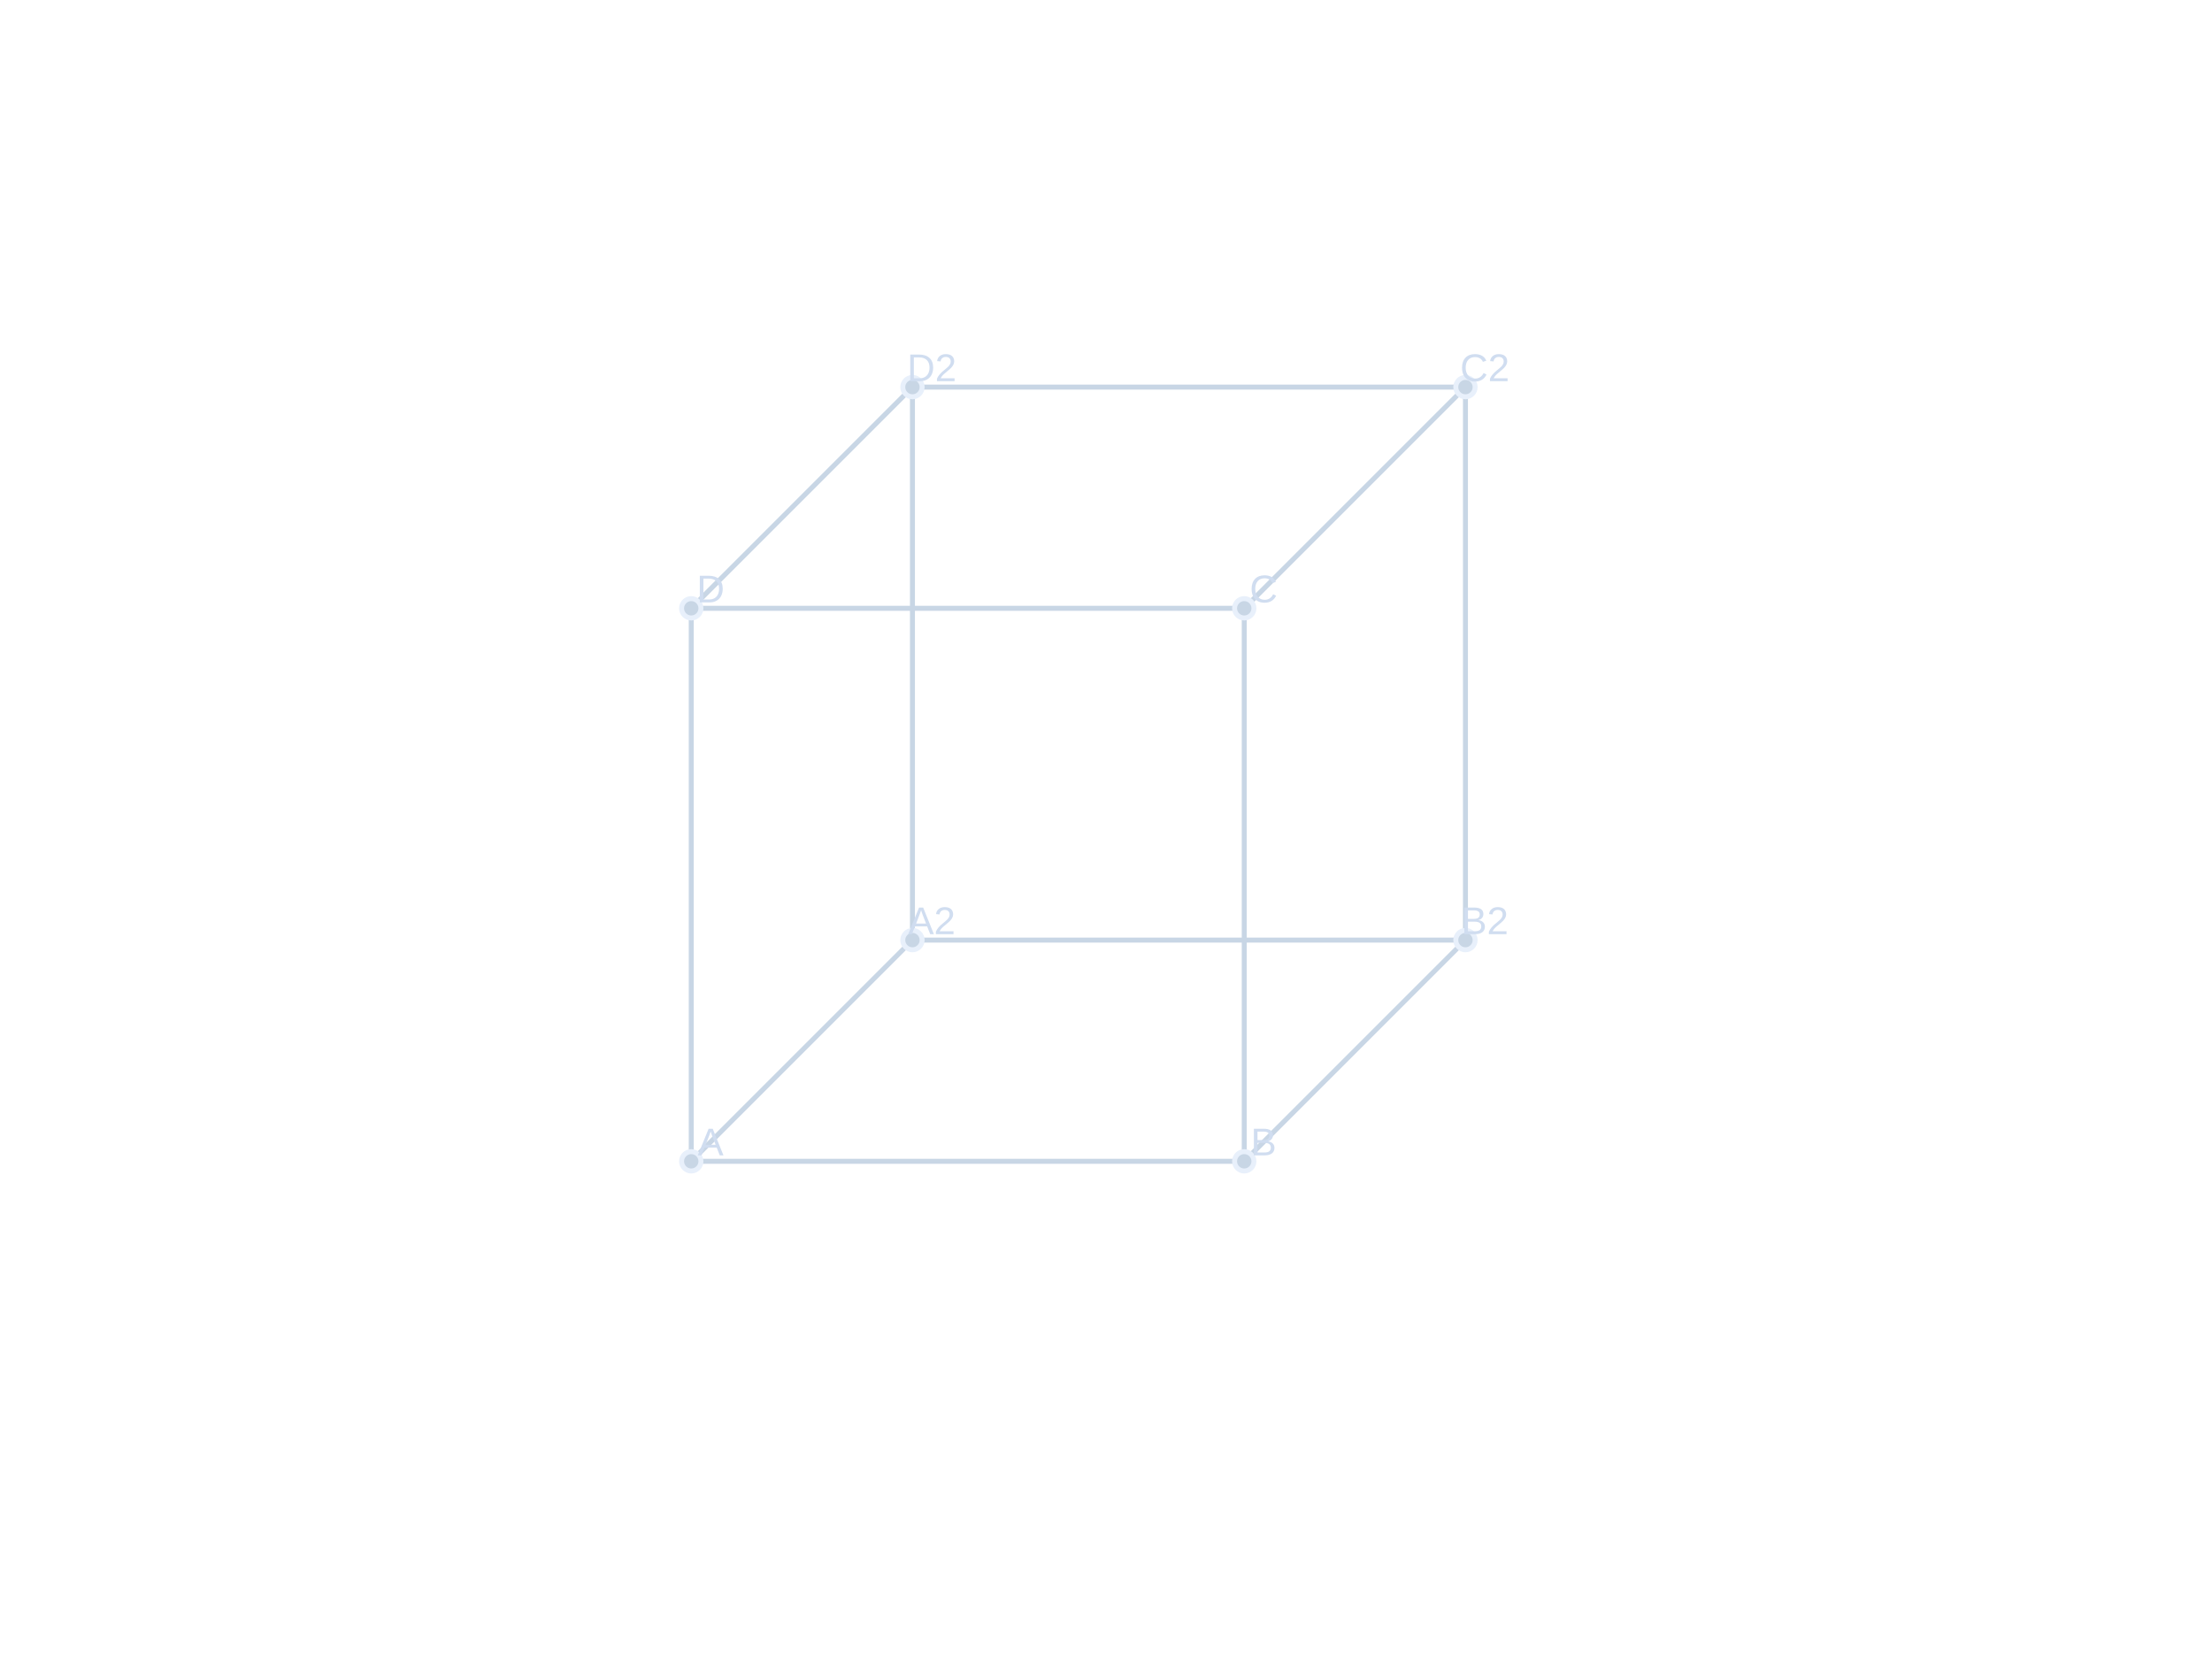
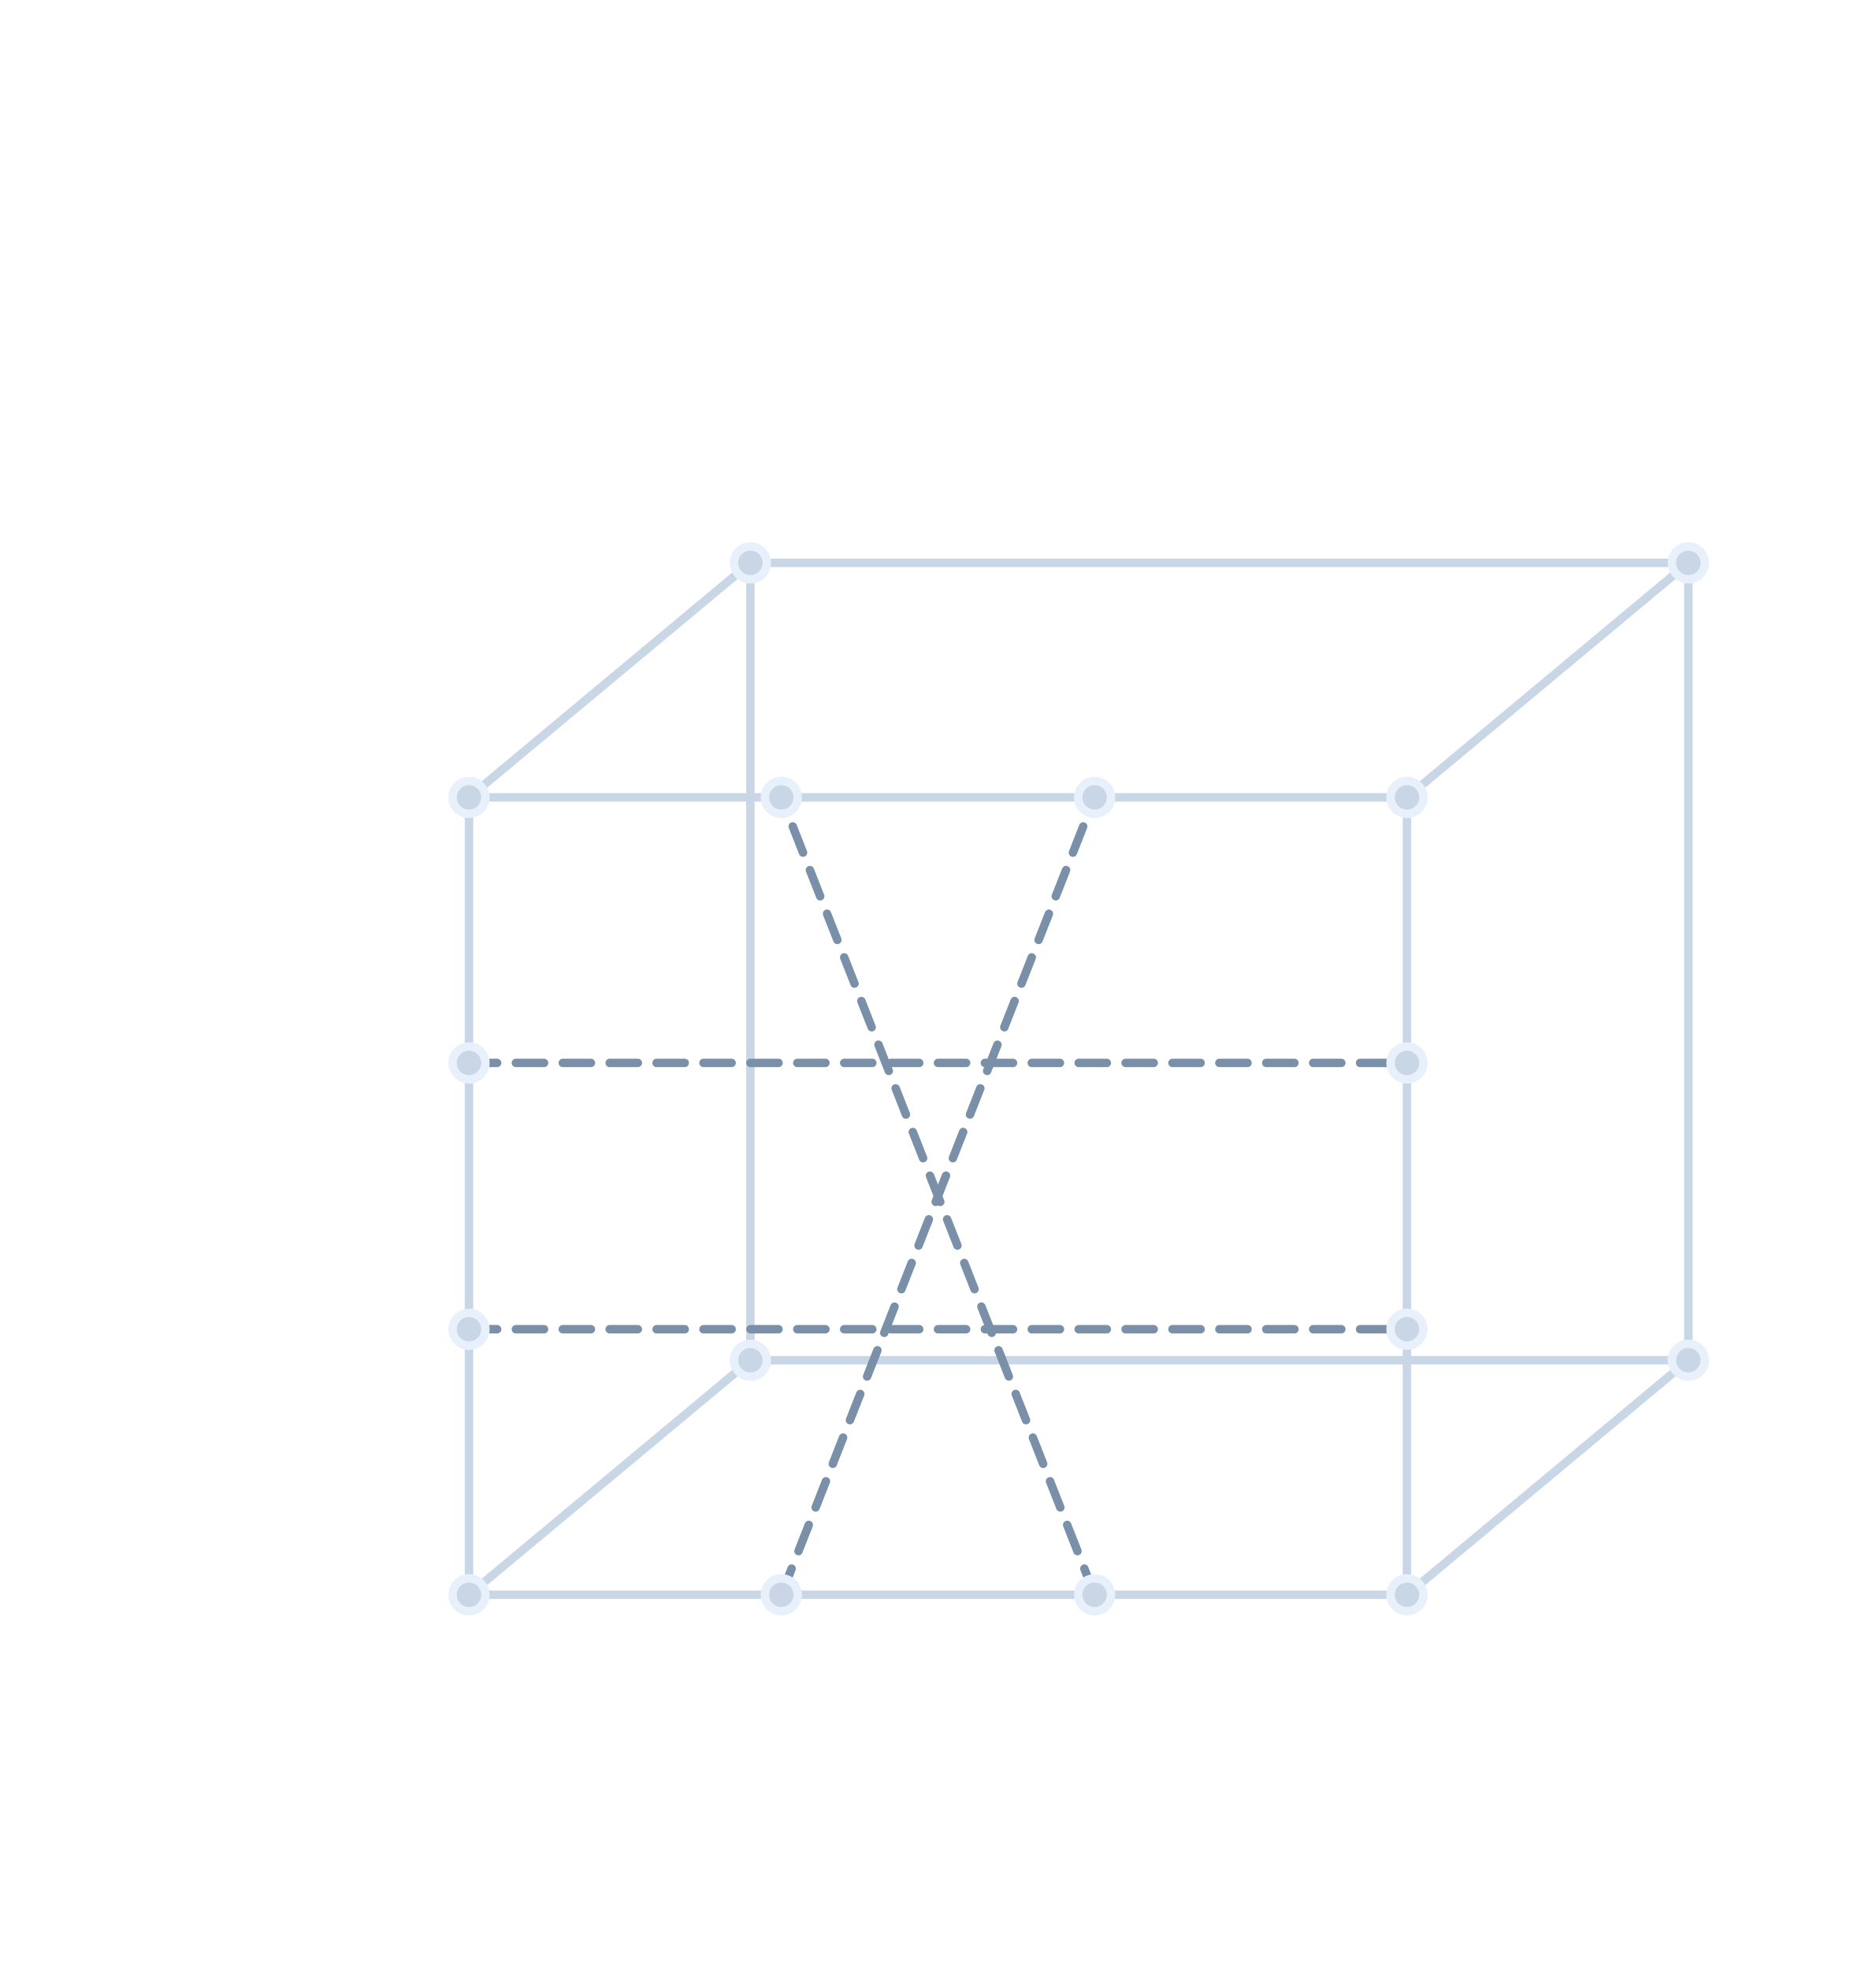
- <svg xmlns="http://www.w3.org/2000/svg" width="800" height="600" viewBox="0 0 800 600" style="background-color: none;">
-   <polygon points="250.00,420.00 450.00,420.00 450.00,220.00 250.00,220.00 250.00,420.00" stroke="#c8d6e5" stroke-width="1.8" fill="none" stroke-linejoin="round" />
-   <polygon points="330.00,340.00 530.00,340.00 530.00,140.00 330.00,140.00 330.00,340.00" stroke="#c8d6e5" stroke-width="1.8" fill="none" stroke-linejoin="round" />
-   <line x1="250.00" y1="420.00" x2="330.00" y2="340.00" stroke="#c8d6e5" stroke-width="1.8" stroke-linecap="round" />
-   <line x1="450.00" y1="420.00" x2="530.00" y2="340.00" stroke="#c8d6e5" stroke-width="1.8" stroke-linecap="round" />
-   <line x1="450.00" y1="220.00" x2="530.00" y2="140.00" stroke="#c8d6e5" stroke-width="1.8" stroke-linecap="round" />
-   <line x1="250.00" y1="220.00" x2="330.00" y2="140.00" stroke="#c8d6e5" stroke-width="1.8" stroke-linecap="round" />
-   <circle cx="250.00" cy="420.00" r="3.50" stroke="#e8f0fb" stroke-width="1.8" fill="#c8d6e5" />
-   <circle cx="450.00" cy="420.00" r="3.50" stroke="#e8f0fb" stroke-width="1.8" fill="#c8d6e5" />
-   <circle cx="450.00" cy="220.00" r="3.50" stroke="#e8f0fb" stroke-width="1.8" fill="#c8d6e5" />
-   <circle cx="250.00" cy="220.00" r="3.50" stroke="#e8f0fb" stroke-width="1.8" fill="#c8d6e5" />
-   <circle cx="330.00" cy="340.00" r="3.50" stroke="#e8f0fb" stroke-width="1.8" fill="#c8d6e5" />
-   <circle cx="530.00" cy="340.00" r="3.50" stroke="#e8f0fb" stroke-width="1.8" fill="#c8d6e5" />
-   <circle cx="530.00" cy="140.00" r="3.50" stroke="#e8f0fb" stroke-width="1.8" fill="#c8d6e5" />
-   <circle cx="330.00" cy="140.00" r="3.50" stroke="#e8f0fb" stroke-width="1.8" fill="#c8d6e5" />
-   <text x="257.00" y="413.00" fill="#d0ddf0" font-family="Arial, Helvetica, sans-serif" font-size="14" text-anchor="middle" dominant-baseline="central">A</text>
-   <text x="457.00" y="413.00" fill="#d0ddf0" font-family="Arial, Helvetica, sans-serif" font-size="14" text-anchor="middle" dominant-baseline="central">B</text>
-   <text x="457.00" y="213.00" fill="#d0ddf0" font-family="Arial, Helvetica, sans-serif" font-size="14" text-anchor="middle" dominant-baseline="central">C</text>
-   <text x="257.00" y="213.00" fill="#d0ddf0" font-family="Arial, Helvetica, sans-serif" font-size="14" text-anchor="middle" dominant-baseline="central">D</text>
-   <text x="337.00" y="333.00" fill="#d0ddf0" font-family="Arial, Helvetica, sans-serif" font-size="14" text-anchor="middle" dominant-baseline="central">A2</text>
-   <text x="537.00" y="333.00" fill="#d0ddf0" font-family="Arial, Helvetica, sans-serif" font-size="14" text-anchor="middle" dominant-baseline="central">B2</text>
-   <text x="537.00" y="133.00" fill="#d0ddf0" font-family="Arial, Helvetica, sans-serif" font-size="14" text-anchor="middle" dominant-baseline="central">C2</text>
-   <text x="337.00" y="133.00" fill="#d0ddf0" font-family="Arial, Helvetica, sans-serif" font-size="14" text-anchor="middle" dominant-baseline="central">D2</text>
+ <svg xmlns="http://www.w3.org/2000/svg" width="400" height="420" viewBox="0 0 400 420" style="background-color: none;">
+   <line x1="100.00" y1="340.00" x2="300.00" y2="340.00" stroke="#c8d6e5" stroke-width="1.8" stroke-linecap="round" />
+   <line x1="300.00" y1="340.00" x2="300.00" y2="170.00" stroke="#c8d6e5" stroke-width="1.8" stroke-linecap="round" />
+   <line x1="300.00" y1="170.00" x2="100.00" y2="170.00" stroke="#c8d6e5" stroke-width="1.8" stroke-linecap="round" />
+   <line x1="100.00" y1="170.00" x2="100.00" y2="340.00" stroke="#c8d6e5" stroke-width="1.8" stroke-linecap="round" />
+   <line x1="160.00" y1="290.00" x2="360.00" y2="290.00" stroke="#c8d6e5" stroke-width="1.8" stroke-linecap="round" />
+   <line x1="360.00" y1="290.00" x2="360.00" y2="120.00" stroke="#c8d6e5" stroke-width="1.8" stroke-linecap="round" />
+   <line x1="360.00" y1="120.00" x2="160.00" y2="120.00" stroke="#c8d6e5" stroke-width="1.8" stroke-linecap="round" />
+   <line x1="160.00" y1="120.00" x2="160.00" y2="290.00" stroke="#c8d6e5" stroke-width="1.8" stroke-linecap="round" />
+   <line x1="100.00" y1="340.00" x2="160.00" y2="290.00" stroke="#c8d6e5" stroke-width="1.8" stroke-linecap="round" />
+   <line x1="300.00" y1="340.00" x2="360.00" y2="290.00" stroke="#c8d6e5" stroke-width="1.8" stroke-linecap="round" />
+   <line x1="300.00" y1="170.00" x2="360.00" y2="120.00" stroke="#c8d6e5" stroke-width="1.8" stroke-linecap="round" />
+   <line x1="100.00" y1="170.00" x2="160.00" y2="120.00" stroke="#c8d6e5" stroke-width="1.8" stroke-linecap="round" />
+   <line x1="166.60" y1="340.00" x2="233.40" y2="170.00" stroke="#7a8fa8" stroke-width="1.8" stroke-linecap="round" stroke-dasharray="6,4" />
+   <line x1="233.40" y1="340.00" x2="166.60" y2="170.00" stroke="#7a8fa8" stroke-width="1.8" stroke-linecap="round" stroke-dasharray="6,4" />
+   <line x1="100.00" y1="283.39" x2="300.00" y2="283.39" stroke="#7a8fa8" stroke-width="1.8" stroke-linecap="round" stroke-dasharray="6,4" />
+   <line x1="100.00" y1="226.61" x2="300.00" y2="226.61" stroke="#7a8fa8" stroke-width="1.8" stroke-linecap="round" stroke-dasharray="6,4" />
+   <circle cx="100.00" cy="340.00" r="3.50" stroke="#e8f0fb" stroke-width="1.8" fill="#c8d6e5" />
+   <circle cx="300.00" cy="340.00" r="3.50" stroke="#e8f0fb" stroke-width="1.8" fill="#c8d6e5" />
+   <circle cx="100.00" cy="170.00" r="3.50" stroke="#e8f0fb" stroke-width="1.8" fill="#c8d6e5" />
+   <circle cx="300.00" cy="170.00" r="3.50" stroke="#e8f0fb" stroke-width="1.8" fill="#c8d6e5" />
+   <circle cx="160.00" cy="290.00" r="3.50" stroke="#e8f0fb" stroke-width="1.8" fill="#c8d6e5" />
+   <circle cx="360.00" cy="290.00" r="3.50" stroke="#e8f0fb" stroke-width="1.8" fill="#c8d6e5" />
+   <circle cx="160.00" cy="120.00" r="3.50" stroke="#e8f0fb" stroke-width="1.8" fill="#c8d6e5" />
+   <circle cx="360.00" cy="120.00" r="3.50" stroke="#e8f0fb" stroke-width="1.8" fill="#c8d6e5" />
+   <circle cx="166.60" cy="340.00" r="3.50" stroke="#e8f0fb" stroke-width="1.8" fill="#c8d6e5" />
+   <circle cx="233.40" cy="340.00" r="3.50" stroke="#e8f0fb" stroke-width="1.8" fill="#c8d6e5" />
+   <circle cx="233.40" cy="170.00" r="3.50" stroke="#e8f0fb" stroke-width="1.8" fill="#c8d6e5" />
+   <circle cx="166.60" cy="170.00" r="3.50" stroke="#e8f0fb" stroke-width="1.8" fill="#c8d6e5" />
+   <circle cx="100.00" cy="283.39" r="3.50" stroke="#e8f0fb" stroke-width="1.8" fill="#c8d6e5" />
+   <circle cx="100.00" cy="226.61" r="3.50" stroke="#e8f0fb" stroke-width="1.8" fill="#c8d6e5" />
+   <circle cx="300.00" cy="283.39" r="3.50" stroke="#e8f0fb" stroke-width="1.8" fill="#c8d6e5" />
+   <circle cx="300.00" cy="226.61" r="3.50" stroke="#e8f0fb" stroke-width="1.8" fill="#c8d6e5" />
</svg>
